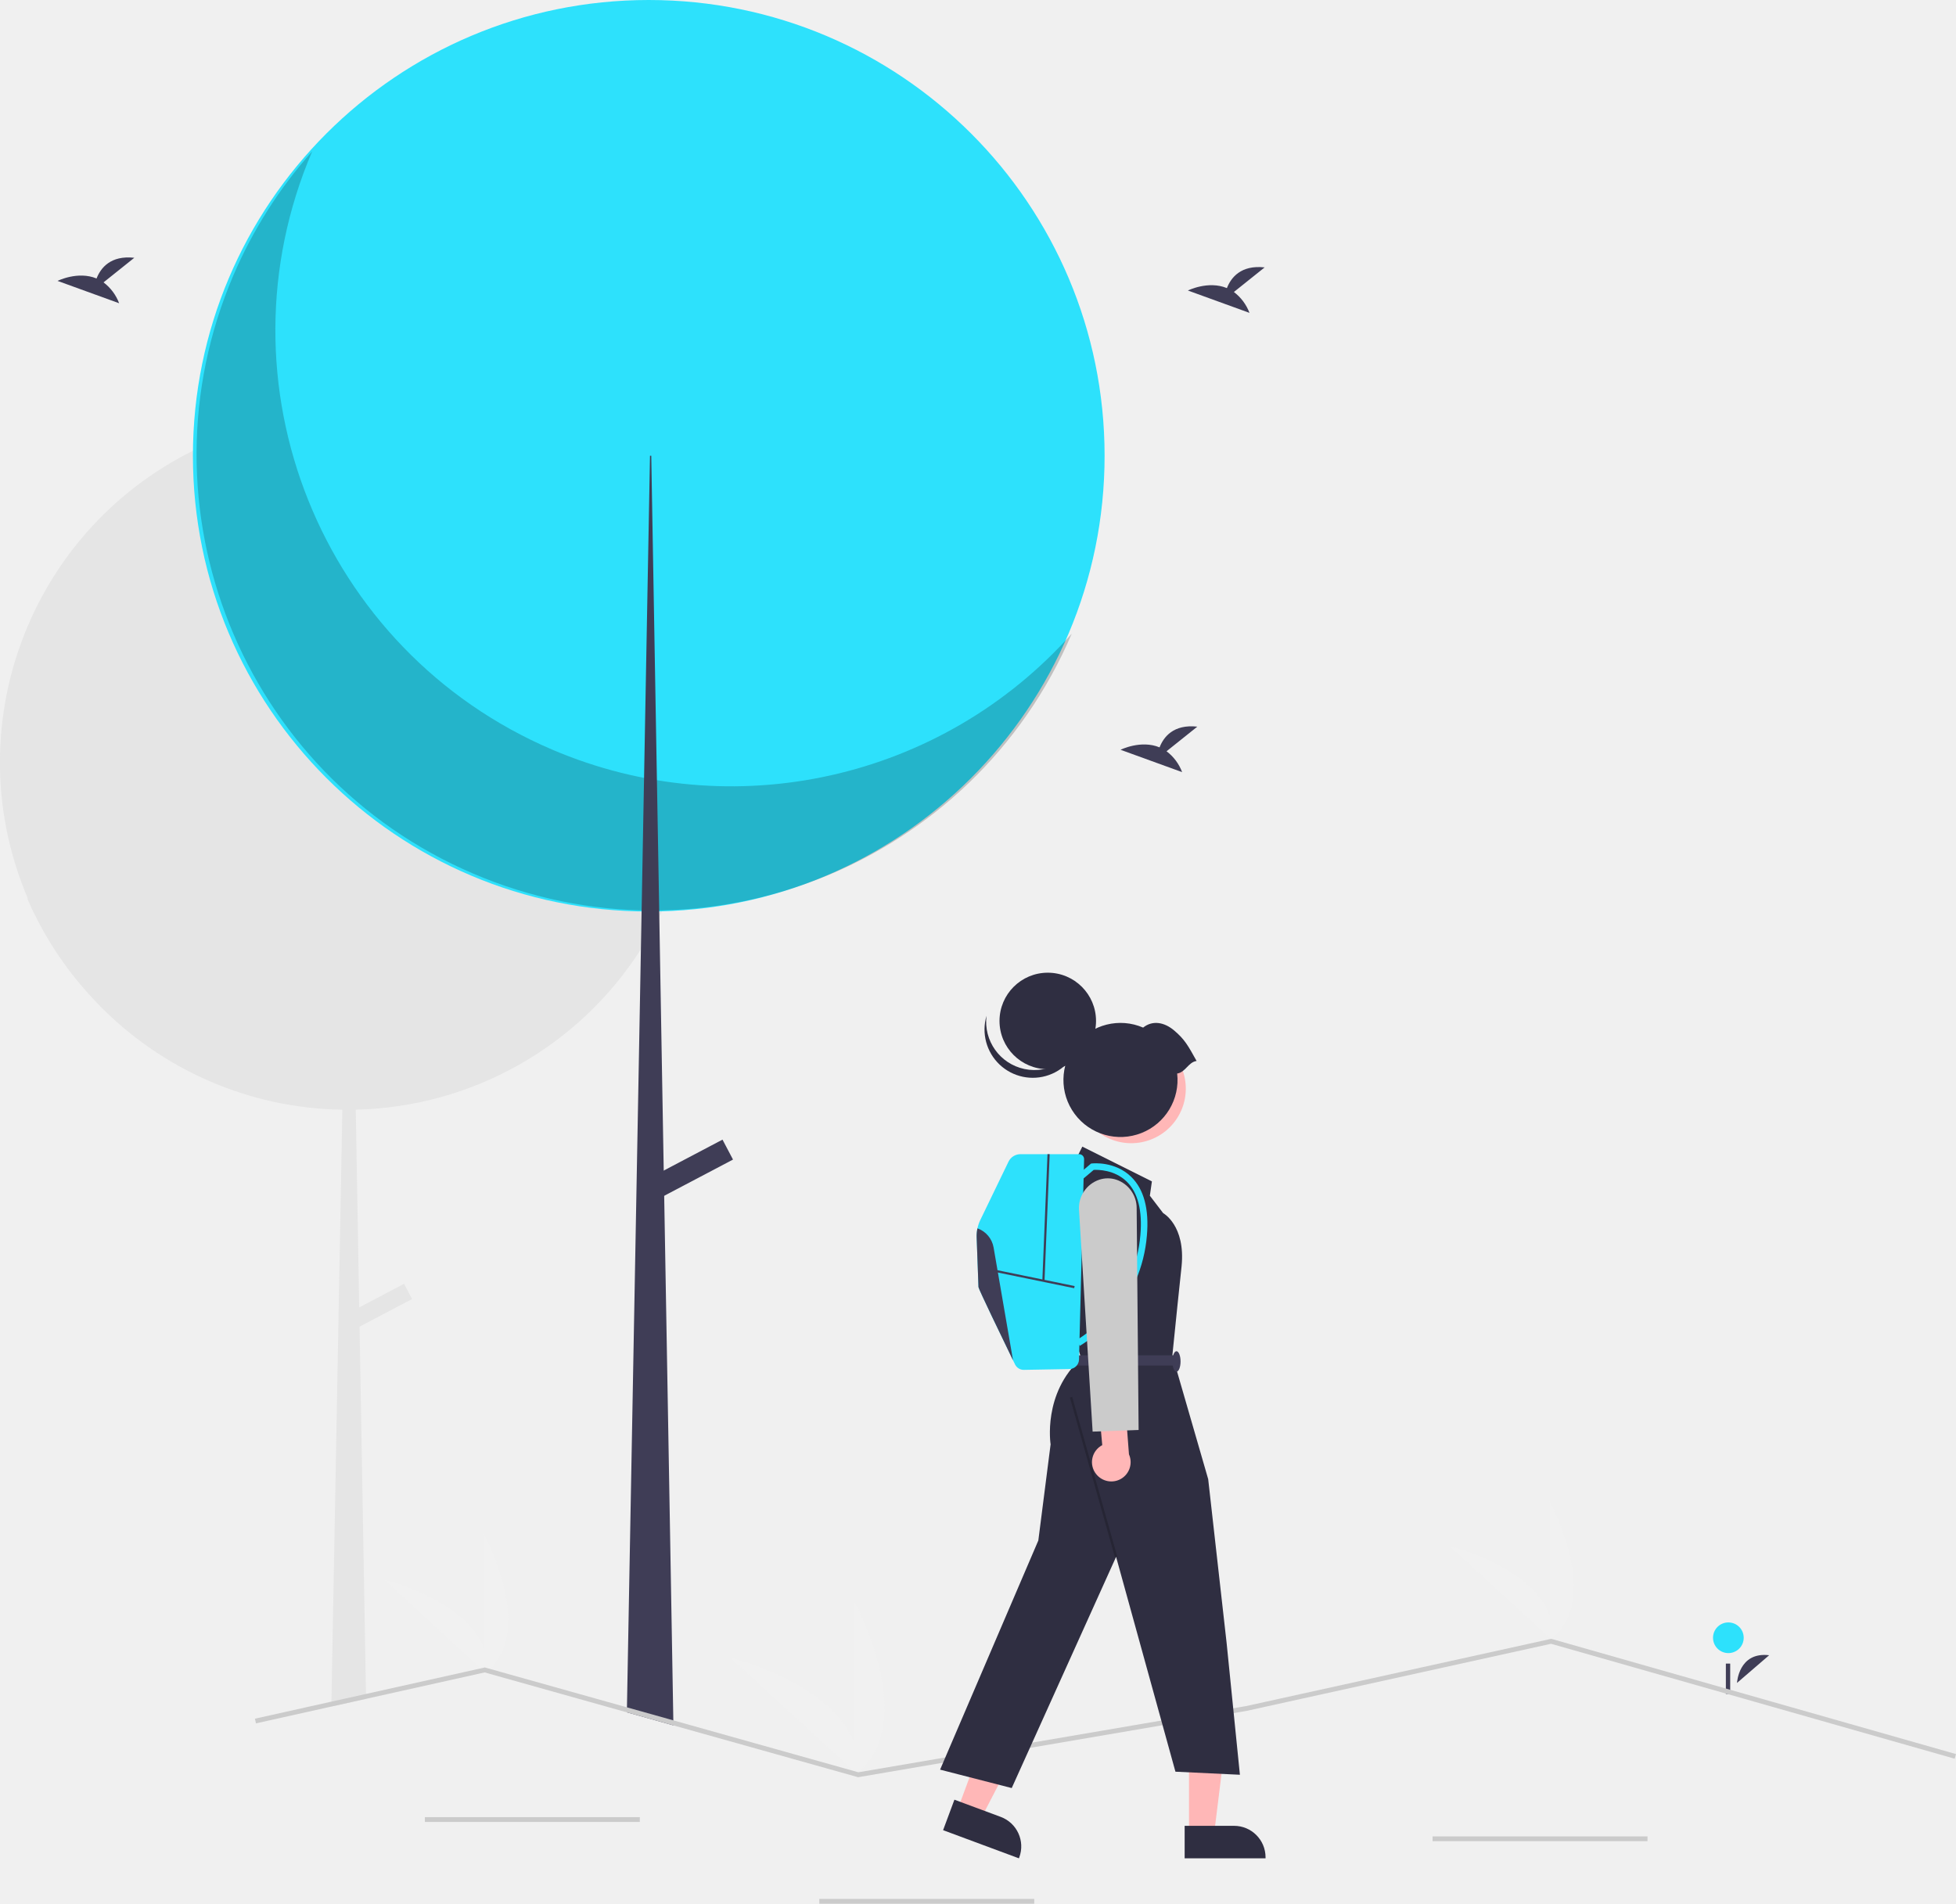
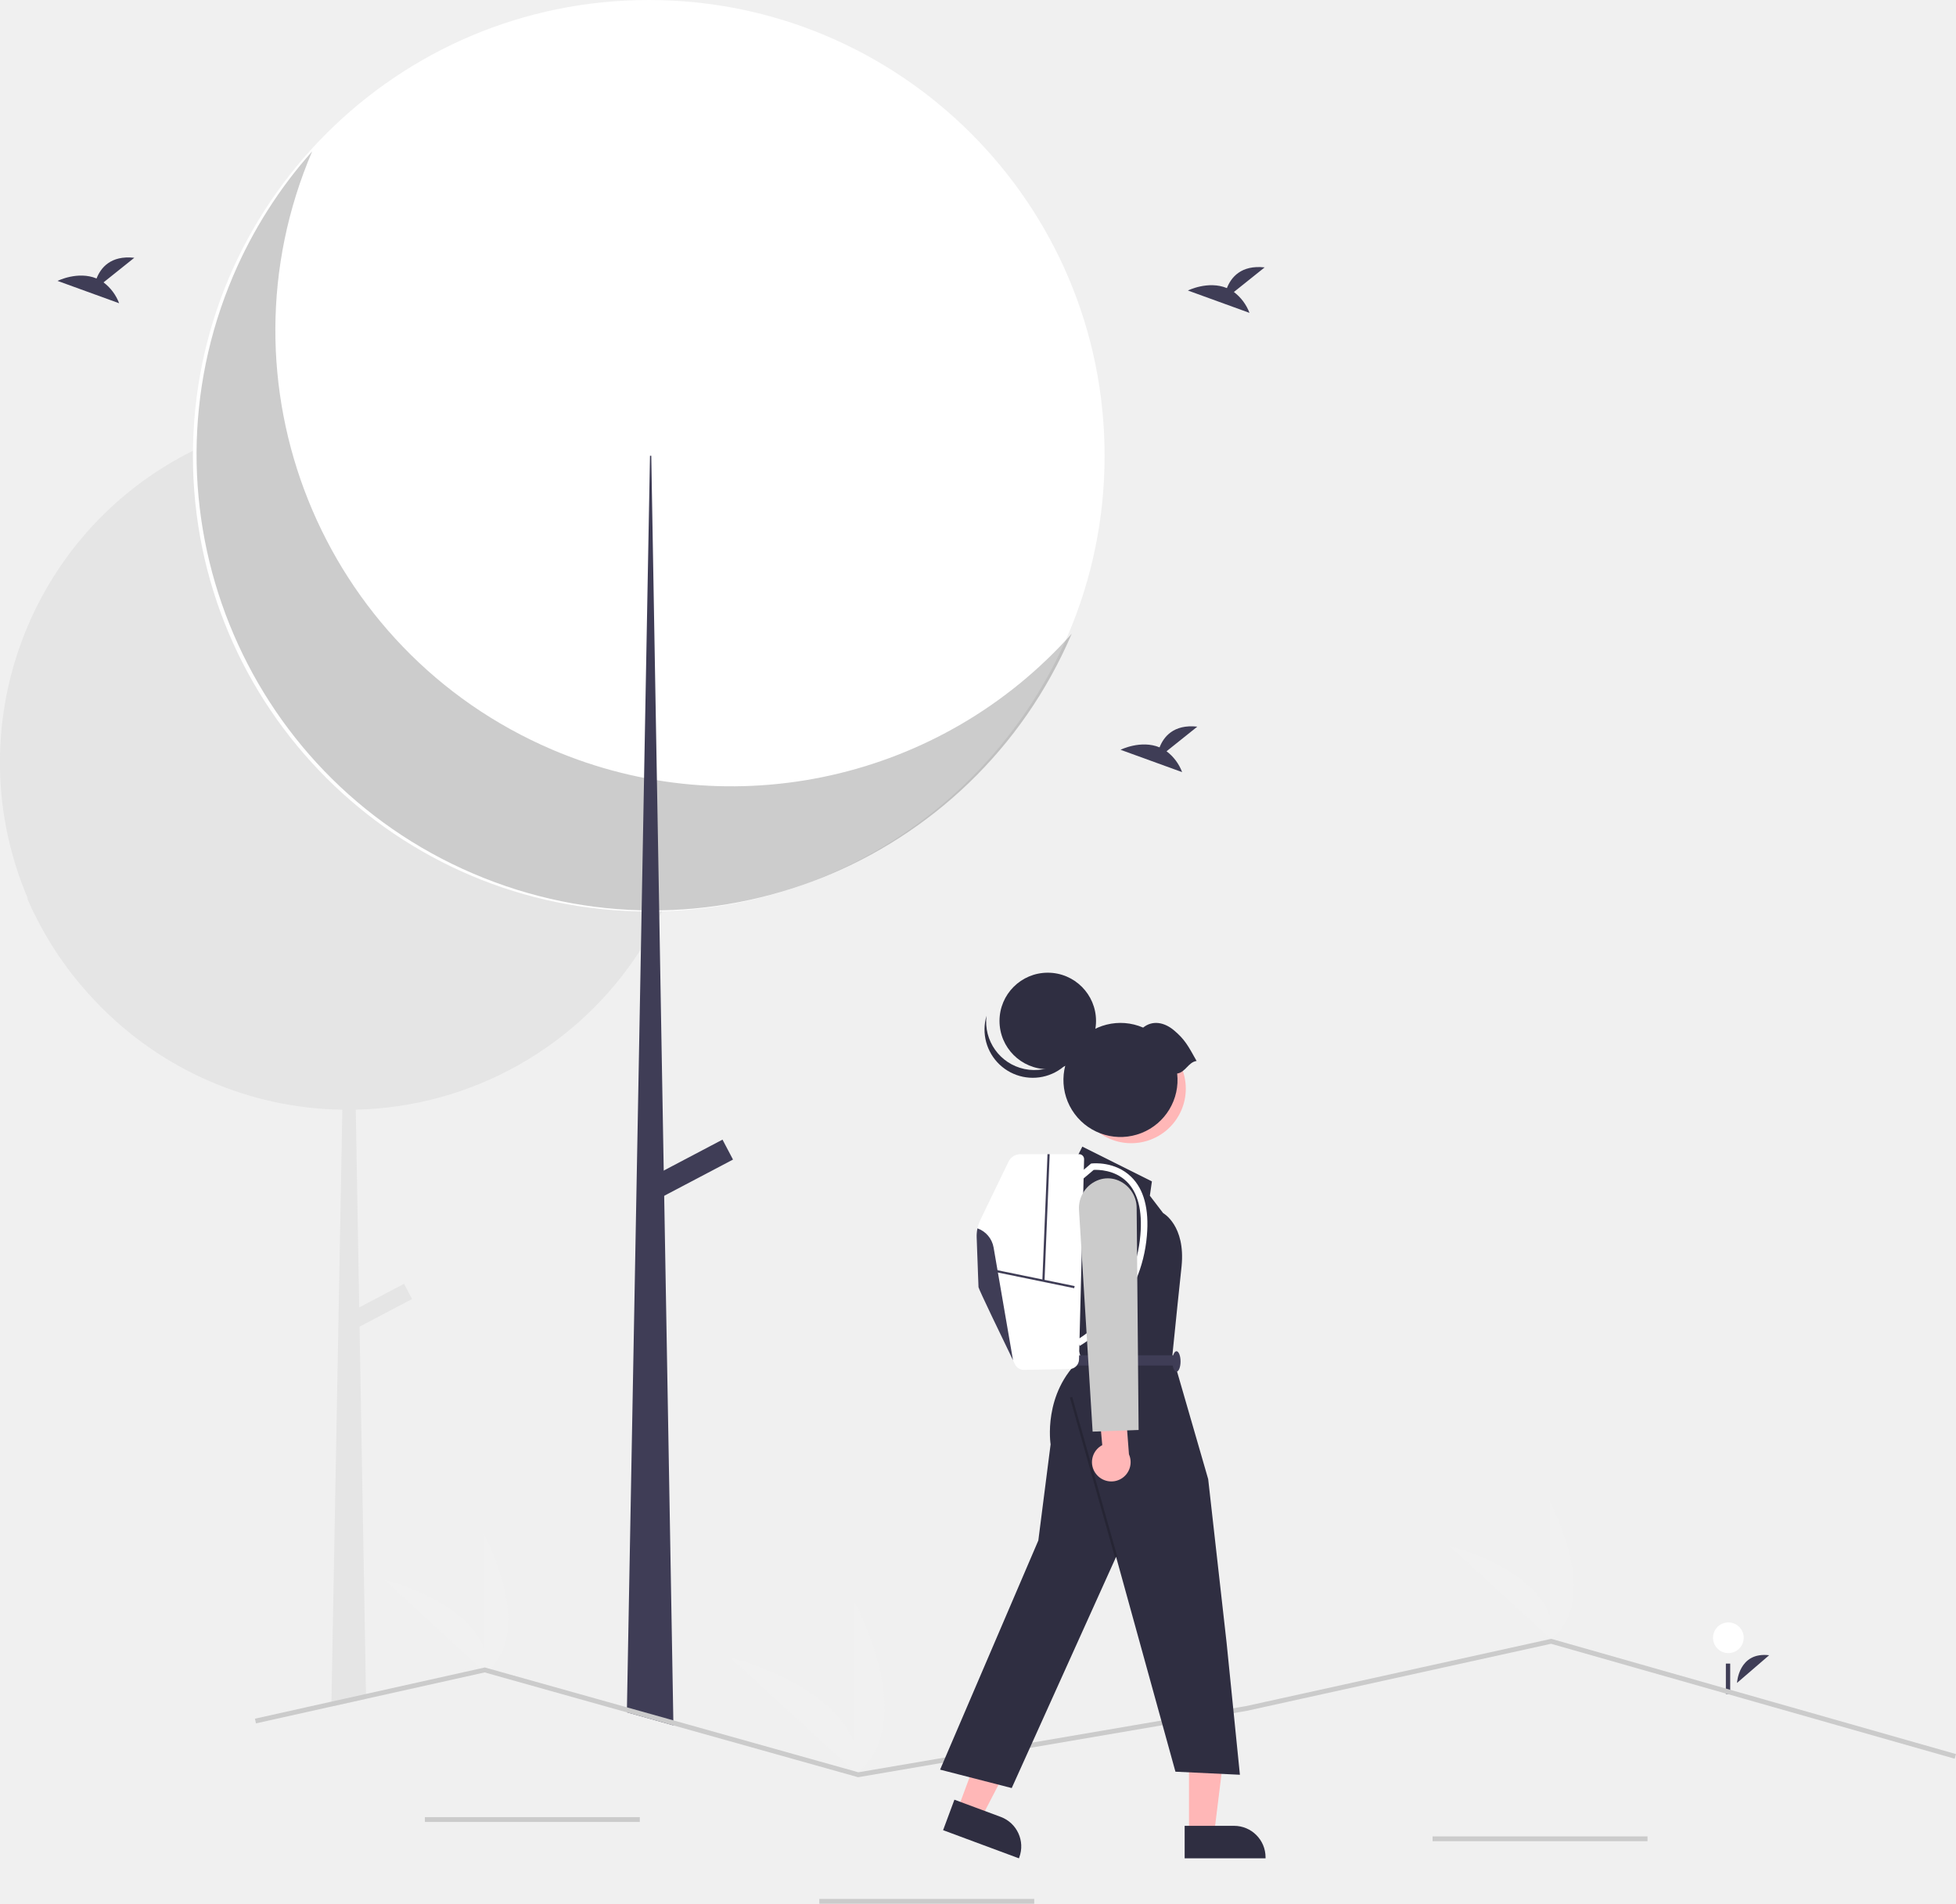
<svg xmlns="http://www.w3.org/2000/svg" id="b94fe11c-0eb8-406f-a1d9-ebff5bfd142f" data-name="Layer 1" width="813.31" height="791.716" viewBox="0 0 813.31 791.716">
  <path d="M915.604,754.032s.622-13.027,13.366-11.513" transform="translate(-193.3452 -54.14185)" fill="#3f3d56" />
-   <circle cx="718.658" cy="681.115" r="6.379" fill="#2de1fc" />
+   <circle cx="718.658" cy="681.115" r="6.379" fill="#ffffff" />
  <rect x="717.62" y="691.857" width="1.801" height="12.604" fill="#3f3d56" />
  <path d="M482.565,371.062q0,4.785-.31,9.49a143.754,143.754,0,0,1-13.47,52.19c-.06.14-.13.27-.19.4-.36.76-.73,1.52-1.11,2.27a142.036,142.036,0,0,1-7.65,13.5,144.462,144.462,0,0,1-118.56,66.72l1.43,82.24,18.65-9.82,3.33,6.33-21.84,11.5,2.67,152.74.03,2.04-14.42,3.21.03-2.05,4.54-246.18a144.175,144.175,0,0,1-102-44.38c-.91-.94-1.81-1.91-2.69-2.87-.04-.04-.07-.08-.1-.11a144.767,144.767,0,0,1-26.34-40.76c.14.16.29.31.43.47a144.642,144.642,0,0,1,68.58-186.38c.5-.25,1.01-.49,1.51-.74a144.752,144.752,0,0,1,187.53,56.93c.88,1.48,1.73,2.99,2.55,4.51A143.852,143.852,0,0,1,482.565,371.062Z" transform="translate(-193.3452 -54.14185)" fill="#e5e5e5" />
-   <circle cx="269.754" cy="189.539" r="189.539" fill="#2de1fc" />
+   <circle cx="269.754" cy="189.539" r="189.539" fill="#ffffff" />
  <path d="M323.149,117.084C281.998,213.344,326.672,324.739,422.933,365.89a189.554,189.554,0,0,0,216.045-48.204C597.831,413.95,486.438,458.631,390.174,417.484S249.23,264.944,290.377,168.68A189.556,189.556,0,0,1,323.149,117.084Z" transform="translate(-193.3452 -54.14185)" opacity="0.2" style="isolation:isolate" />
  <polygon points="280.01 717.56 260.65 712.13 260.69 710.05 266.49 394.77 266.78 379.05 266.79 378.59 267.8 323.51 269.27 243.67 269.27 243.66 270.27 189.54 270.8 189.54 271.82 248.17 273.15 324.48 274.1 378.63 274.1 379.03 274.14 381.26 274.14 381.27 275.98 486.82 276.17 497.31 279.97 715.46 280.01 717.56" fill="#3f3d56" />
  <rect x="462.578" y="535.801" width="35.408" height="9.373" transform="translate(-389.8361 231.8348) rotate(-27.76587)" fill="#3f3d56" />
  <rect x="176.669" y="755.716" width="89.372" height="2" fill="#cbcbcb" />
  <rect x="340.668" y="789.716" width="89.372" height="2" fill="#cbcbcb" />
  <rect x="595.668" y="763.716" width="89.372" height="2" fill="#cbcbcb" />
  <path d="M837.565,736.482V678.308S860.236,719.551,837.565,736.482Z" transform="translate(-193.3452 -54.14185)" fill="#f1f1f1" />
  <path d="M838.965,736.472l-42.854-39.341S841.825,708.321,838.965,736.472Z" transform="translate(-193.3452 -54.14185)" fill="#f1f1f1" />
  <path d="M394.565,750.482V692.308S417.236,733.551,394.565,750.482Z" transform="translate(-193.3452 -54.14185)" fill="#f1f1f1" />
  <path d="M395.965,750.472l-42.854-39.341S398.825,722.321,395.965,750.472Z" transform="translate(-193.3452 -54.14185)" fill="#f1f1f1" />
  <path d="M548.565,792.482v-72.34S576.757,771.428,548.565,792.482Z" transform="translate(-193.3452 -54.14185)" fill="#f1f1f1" />
  <path d="M550.306,792.469,497.017,743.548S553.862,757.463,550.306,792.469Z" transform="translate(-193.3452 -54.14185)" fill="#f1f1f1" />
  <polygon points="813.31 729.49 812.76 731.42 644.93 683.62 518.5 711.49 356.81 739.11 356.59 739.05 280.01 717.56 260.65 712.13 201.52 695.53 152.2 706.52 137.78 709.73 106.43 716.72 106 714.77 137.81 707.68 152.17 704.48 201.58 693.47 201.82 693.53 260.69 710.05 279.97 715.46 356.91 737.06 518.11 709.53 644.99 681.56 645.24 681.62 813.31 729.49" fill="#cbcbcb" />
  <path d="M706.396,175.579l12.795-10.233c-9.94-1.097-14.024,4.324-15.695,8.615-7.765-3.224-16.219,1.001-16.219,1.001l25.6,9.294A19.372,19.372,0,0,0,706.396,175.579Z" transform="translate(-193.3452 -54.14185)" fill="#3f3d56" />
  <path d="M236.396,171.579l12.795-10.233c-9.94-1.097-14.024,4.324-15.695,8.615-7.765-3.224-16.219,1.001-16.219,1.001l25.6,9.294A19.372,19.372,0,0,0,236.396,171.579Z" transform="translate(-193.3452 -54.14185)" fill="#3f3d56" />
  <path d="M678.396,366.579l12.795-10.233c-9.94-1.097-14.024,4.324-15.695,8.615-7.765-3.224-16.219,1.001-16.219,1.001l25.6,9.294A19.372,19.372,0,0,0,678.396,366.579Z" transform="translate(-193.3452 -54.14185)" fill="#3f3d56" />
  <polygon points="398.156 752.578 407.935 756.211 426.602 720.221 412.169 714.859 398.156 752.578" fill="#ffb7b7" />
  <path d="M590.193,802.6l19.258,7.155.001 0a13.093,13.093,0,0,1,7.713,16.833l-.148.399L585.485,815.272Z" transform="translate(-193.3452 -54.14185)" fill="#2f2e41" />
  <polygon points="494.392 762.733 504.824 762.732 509.787 722.494 494.39 722.495 494.392 762.733" fill="#ffb7b7" />
  <path d="M685.927,813.469l20.545-.001h.001A13.093,13.093,0,0,1,719.565,826.56v.425l-33.638.001Z" transform="translate(-193.3452 -54.14185)" fill="#2f2e41" />
  <path d="M639.975,537.805l3.404-6.807,28.931,14.466-.851,5.956,5.531,7.233s9.36,5.106,7.658,22.124l-1.702,16.168-2.127,20.848,14.891,51.481,7.658,68.074L708.9,792.231l-26.804-1.276-24.677-89.347-43.397,96.154L584.24,790.104l40.844-95.303,5.106-39.993s-3.404-21.273,12.764-35.739l-2.553-7.658V601.973l-8.509-45.022Z" transform="translate(-193.3452 -54.14185)" fill="#2f2e41" />
  <rect x="647.559" y="633.941" width="1" height="68.961" transform="translate(-350.4604 146.8801) rotate(-15.75119)" opacity="0.2" />
  <rect x="640.826" y="617.792" width="41.695" height="4.255" transform="translate(1130.002 1185.697) rotate(-180)" fill="#3f3d56" />
  <ellipse cx="489.176" cy="566.203" rx="1.702" ry="4.255" fill="#3f3d56" />
  <circle cx="663.719" cy="506.898" r="22.682" transform="translate(-292.7662 792.0001) rotate(-61.33678)" fill="#ffb7b7" />
  <circle cx="435.665" cy="424.594" r="20.066" fill="#2f2e41" />
  <path d="M603.546,476.586a20.067,20.067,0,1,0,39.143,8.229,20.067,20.067,0,0,1-39.143-8.229Z" transform="translate(-193.3452 -54.14185)" fill="#2f2e41" />
  <path d="M682.818,500.601a23.724,23.724,0,1,1-14.157-19.1c3.963-3.196,8.876-2.205,12.87,1.167,4.517,3.813,5.857,6.433,9.36,12.705C687.446,495.857,686.263,500.117,682.818,500.601Z" transform="translate(-193.3452 -54.14185)" fill="#2f2e41" />
-   <path d="M599.444,568.812c.254,6.722.757,19.953.757,20.628,0,.712,10.031,21.48,14.364,30.419v.005c.308.63.585,1.201.83,1.704a4.028,4.028,0,0,0,3.703,2.275l18.937-.34a4.036,4.036,0,0,0,3.966-3.934l2.112-83.315a2.06,2.06,0,0,0-2.058-2.112H617.634a5.491,5.491,0,0,0-4.941,3.1l-11.721,24.25a15.499,15.499,0,0,0-1.528,7.32Z" transform="translate(-193.3452 -54.14185)" fill="#2de1fc" />
-   <path d="M642.331,613.852A54.232,54.232,0,0,0,655.27,602.916a60.008,60.008,0,0,0,14.955-34.888c.963-11.072-1.234-19.303-6.53-24.463-6.732-6.559-15.894-5.606-16.281-5.562l-.41.046-6.208,5.253,1.757,2.076,5.554-4.7c1.7-.085,8.641-.103,13.712,4.856,4.667,4.565,6.584,12.054,5.696,22.258a57.308,57.308,0,0,1-14.208,33.237,52.656,52.656,0,0,1-12.29,10.44Z" transform="translate(-193.3452 -54.14185)" fill="#2de1fc" />
+   <path d="M599.444,568.812c.254,6.722.757,19.953.757,20.628,0,.712,10.031,21.48,14.364,30.419v.005c.308.63.585,1.201.83,1.704a4.028,4.028,0,0,0,3.703,2.275l18.937-.34a4.036,4.036,0,0,0,3.966-3.934l2.112-83.315a2.06,2.06,0,0,0-2.058-2.112H617.634a5.491,5.491,0,0,0-4.941,3.1l-11.721,24.25a15.499,15.499,0,0,0-1.528,7.32Z" transform="translate(-193.3452 -54.14185)" fill="#ffffff" />
+   <path d="M642.331,613.852A54.232,54.232,0,0,0,655.27,602.916a60.008,60.008,0,0,0,14.955-34.888c.963-11.072-1.234-19.303-6.53-24.463-6.732-6.559-15.894-5.606-16.281-5.562l-.41.046-6.208,5.253,1.757,2.076,5.554-4.7c1.7-.085,8.641-.103,13.712,4.856,4.667,4.565,6.584,12.054,5.696,22.258a57.308,57.308,0,0,1-14.208,33.237,52.656,52.656,0,0,1-12.29,10.44Z" transform="translate(-193.3452 -54.14185)" fill="#ffffff" />
  <rect x="623.091" y="569.151" width="0.906" height="33.78" transform="translate(-269.3066 1024.791) rotate(-78.39377)" fill="#3f3d56" />
  <rect x="601.931" y="560.014" width="52.695" height="0.907" transform="translate(-150.6921 1111.222) rotate(-87.66255)" fill="#3f3d56" />
  <path d="M599.444,568.812c.254,6.722.757,19.953.757,20.628,0,.712,10.031,21.48,14.364,30.419l-8.077-46.899a10.338,10.338,0,0,0-6.713-7.973A15.214,15.214,0,0,0,599.444,568.812Z" transform="translate(-193.3452 -54.14185)" fill="#3f3d56" />
  <path d="M649.07,667.1a7.979,7.979,0,0,1,2.595-11.957l-1.642-18.16,10.792-3.689,1.958,25.677a8.022,8.022,0,0,1-13.704,8.128Z" transform="translate(-193.3452 -54.14185)" fill="#ffb7b7" />
  <path d="M642.006,557.5a12.45,12.45,0,0,1,8.422-12.742,11.309,11.309,0,0,1,7.113.006,12.449,12.449,0,0,1,8.433,11.849l.809,92.222-19.123.693Z" transform="translate(-193.3452 -54.14185)" fill="#cbcbcb" />
</svg>
